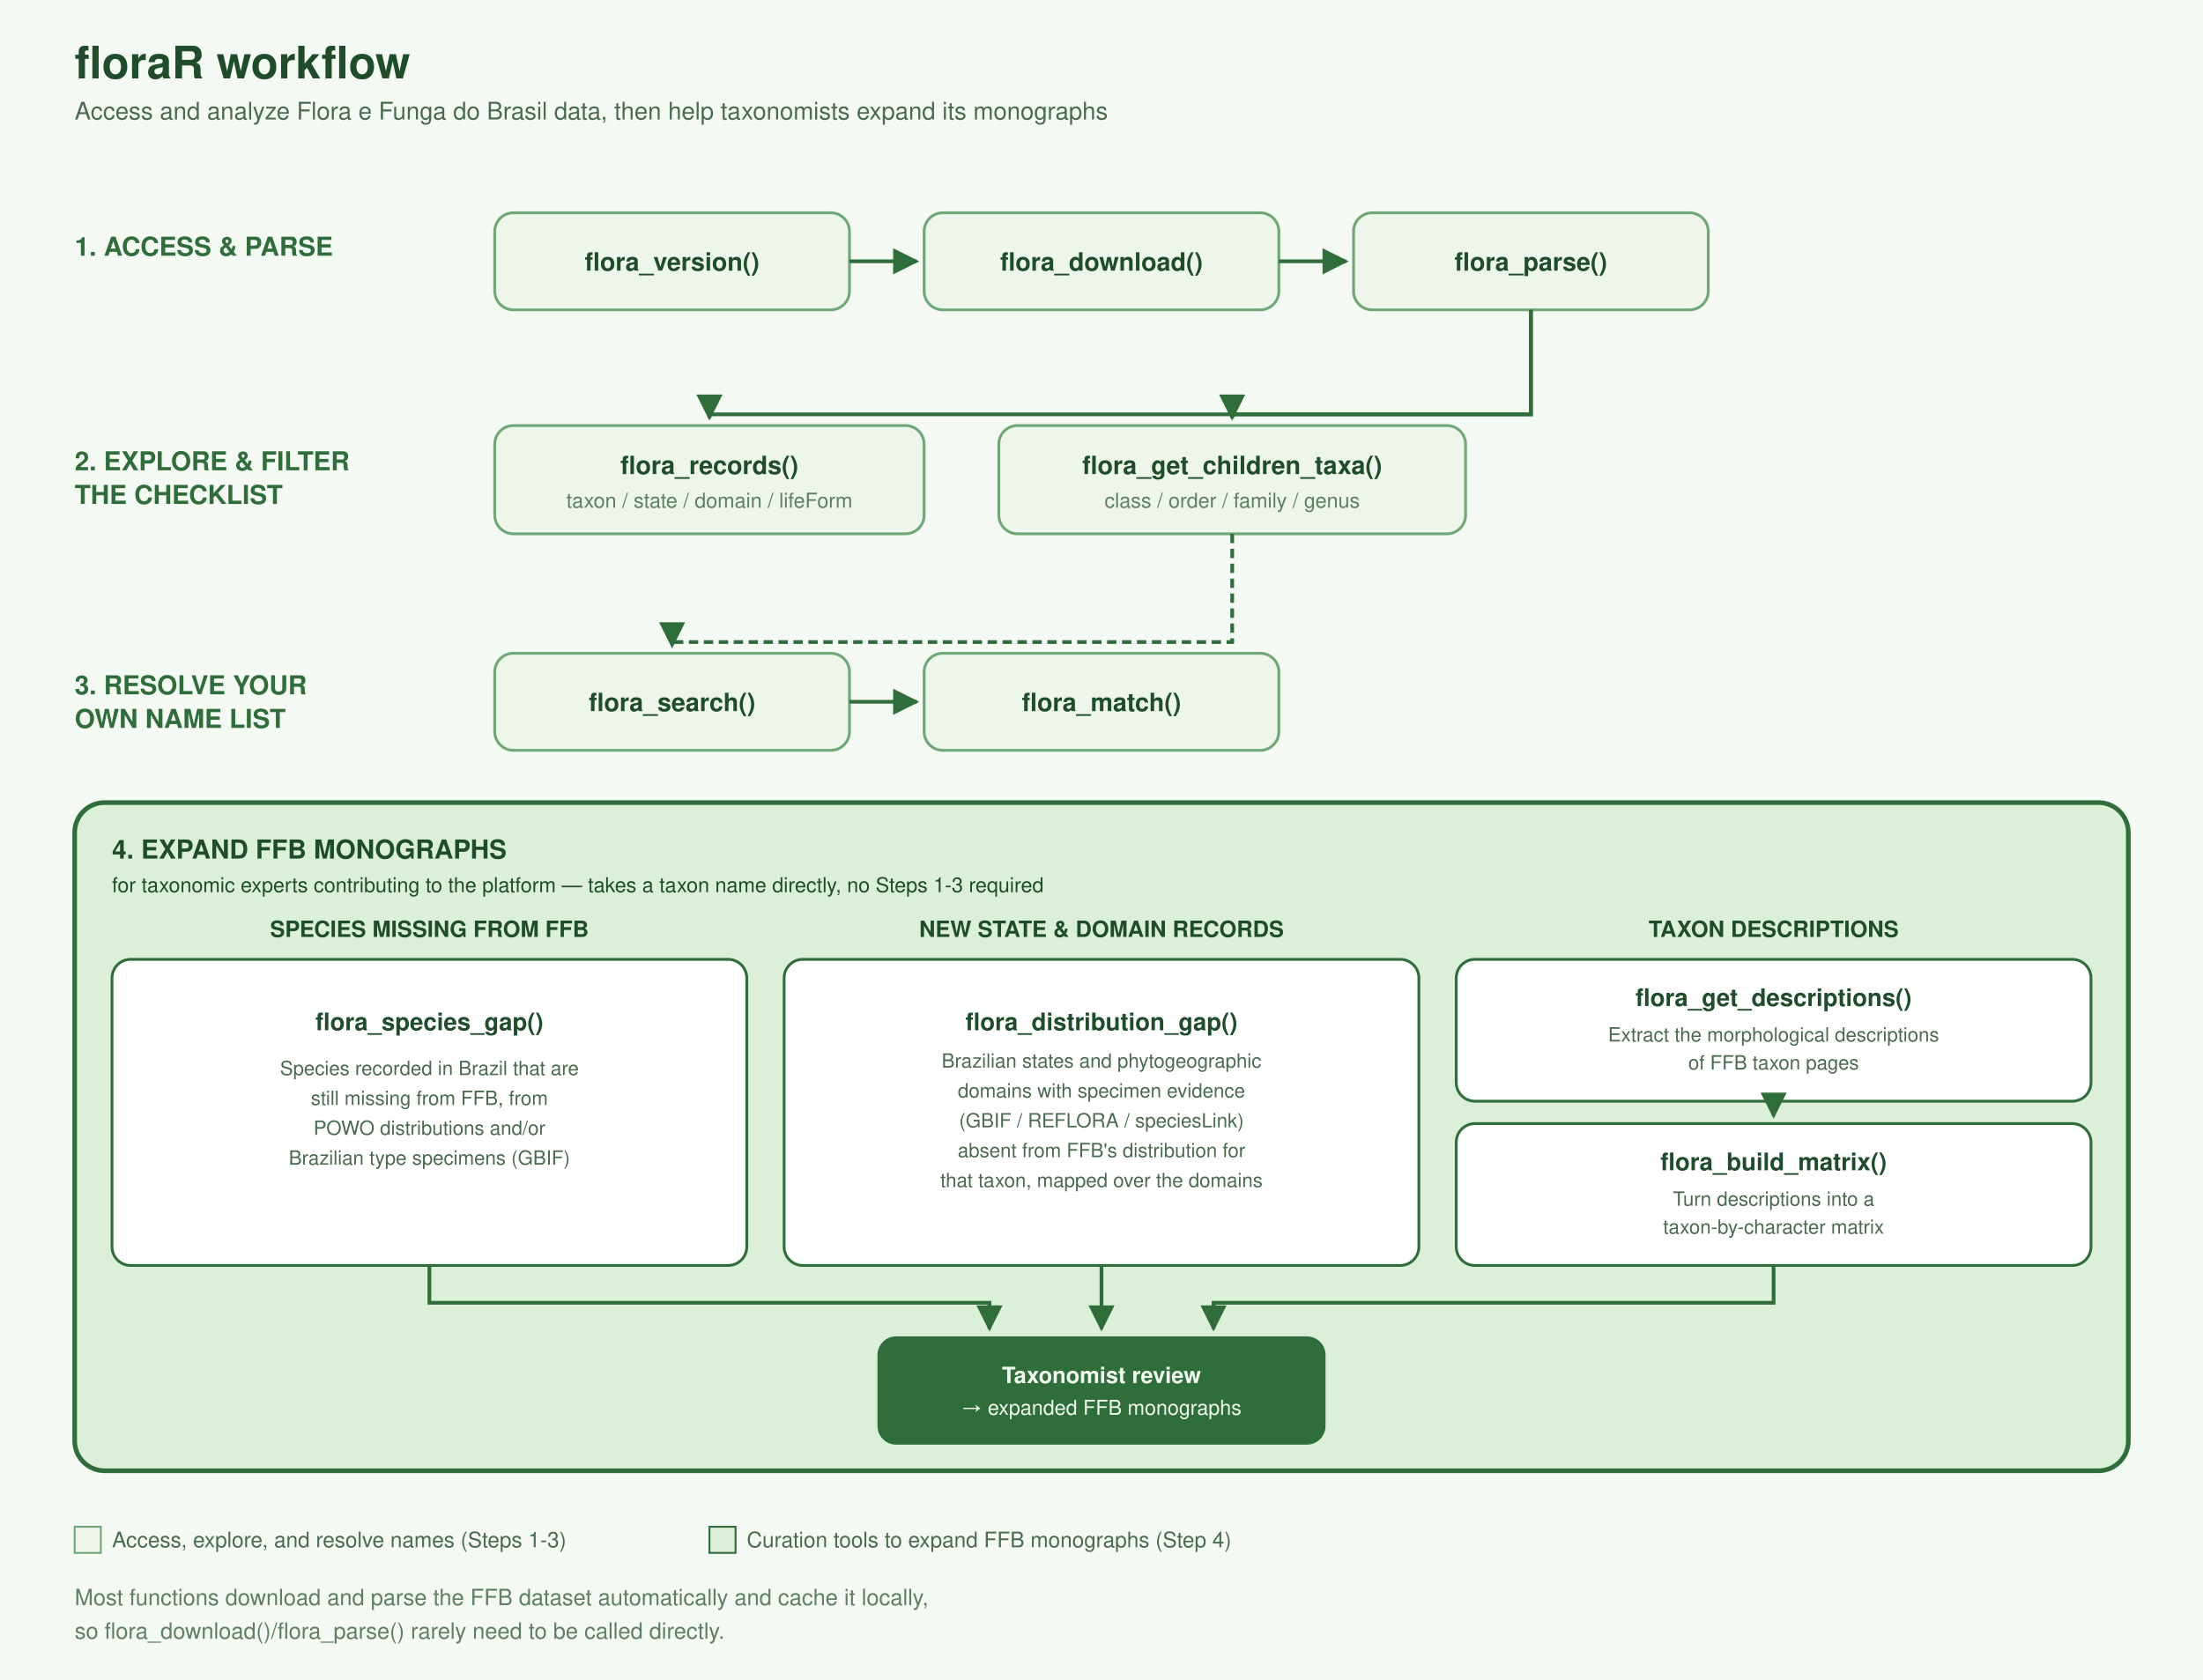
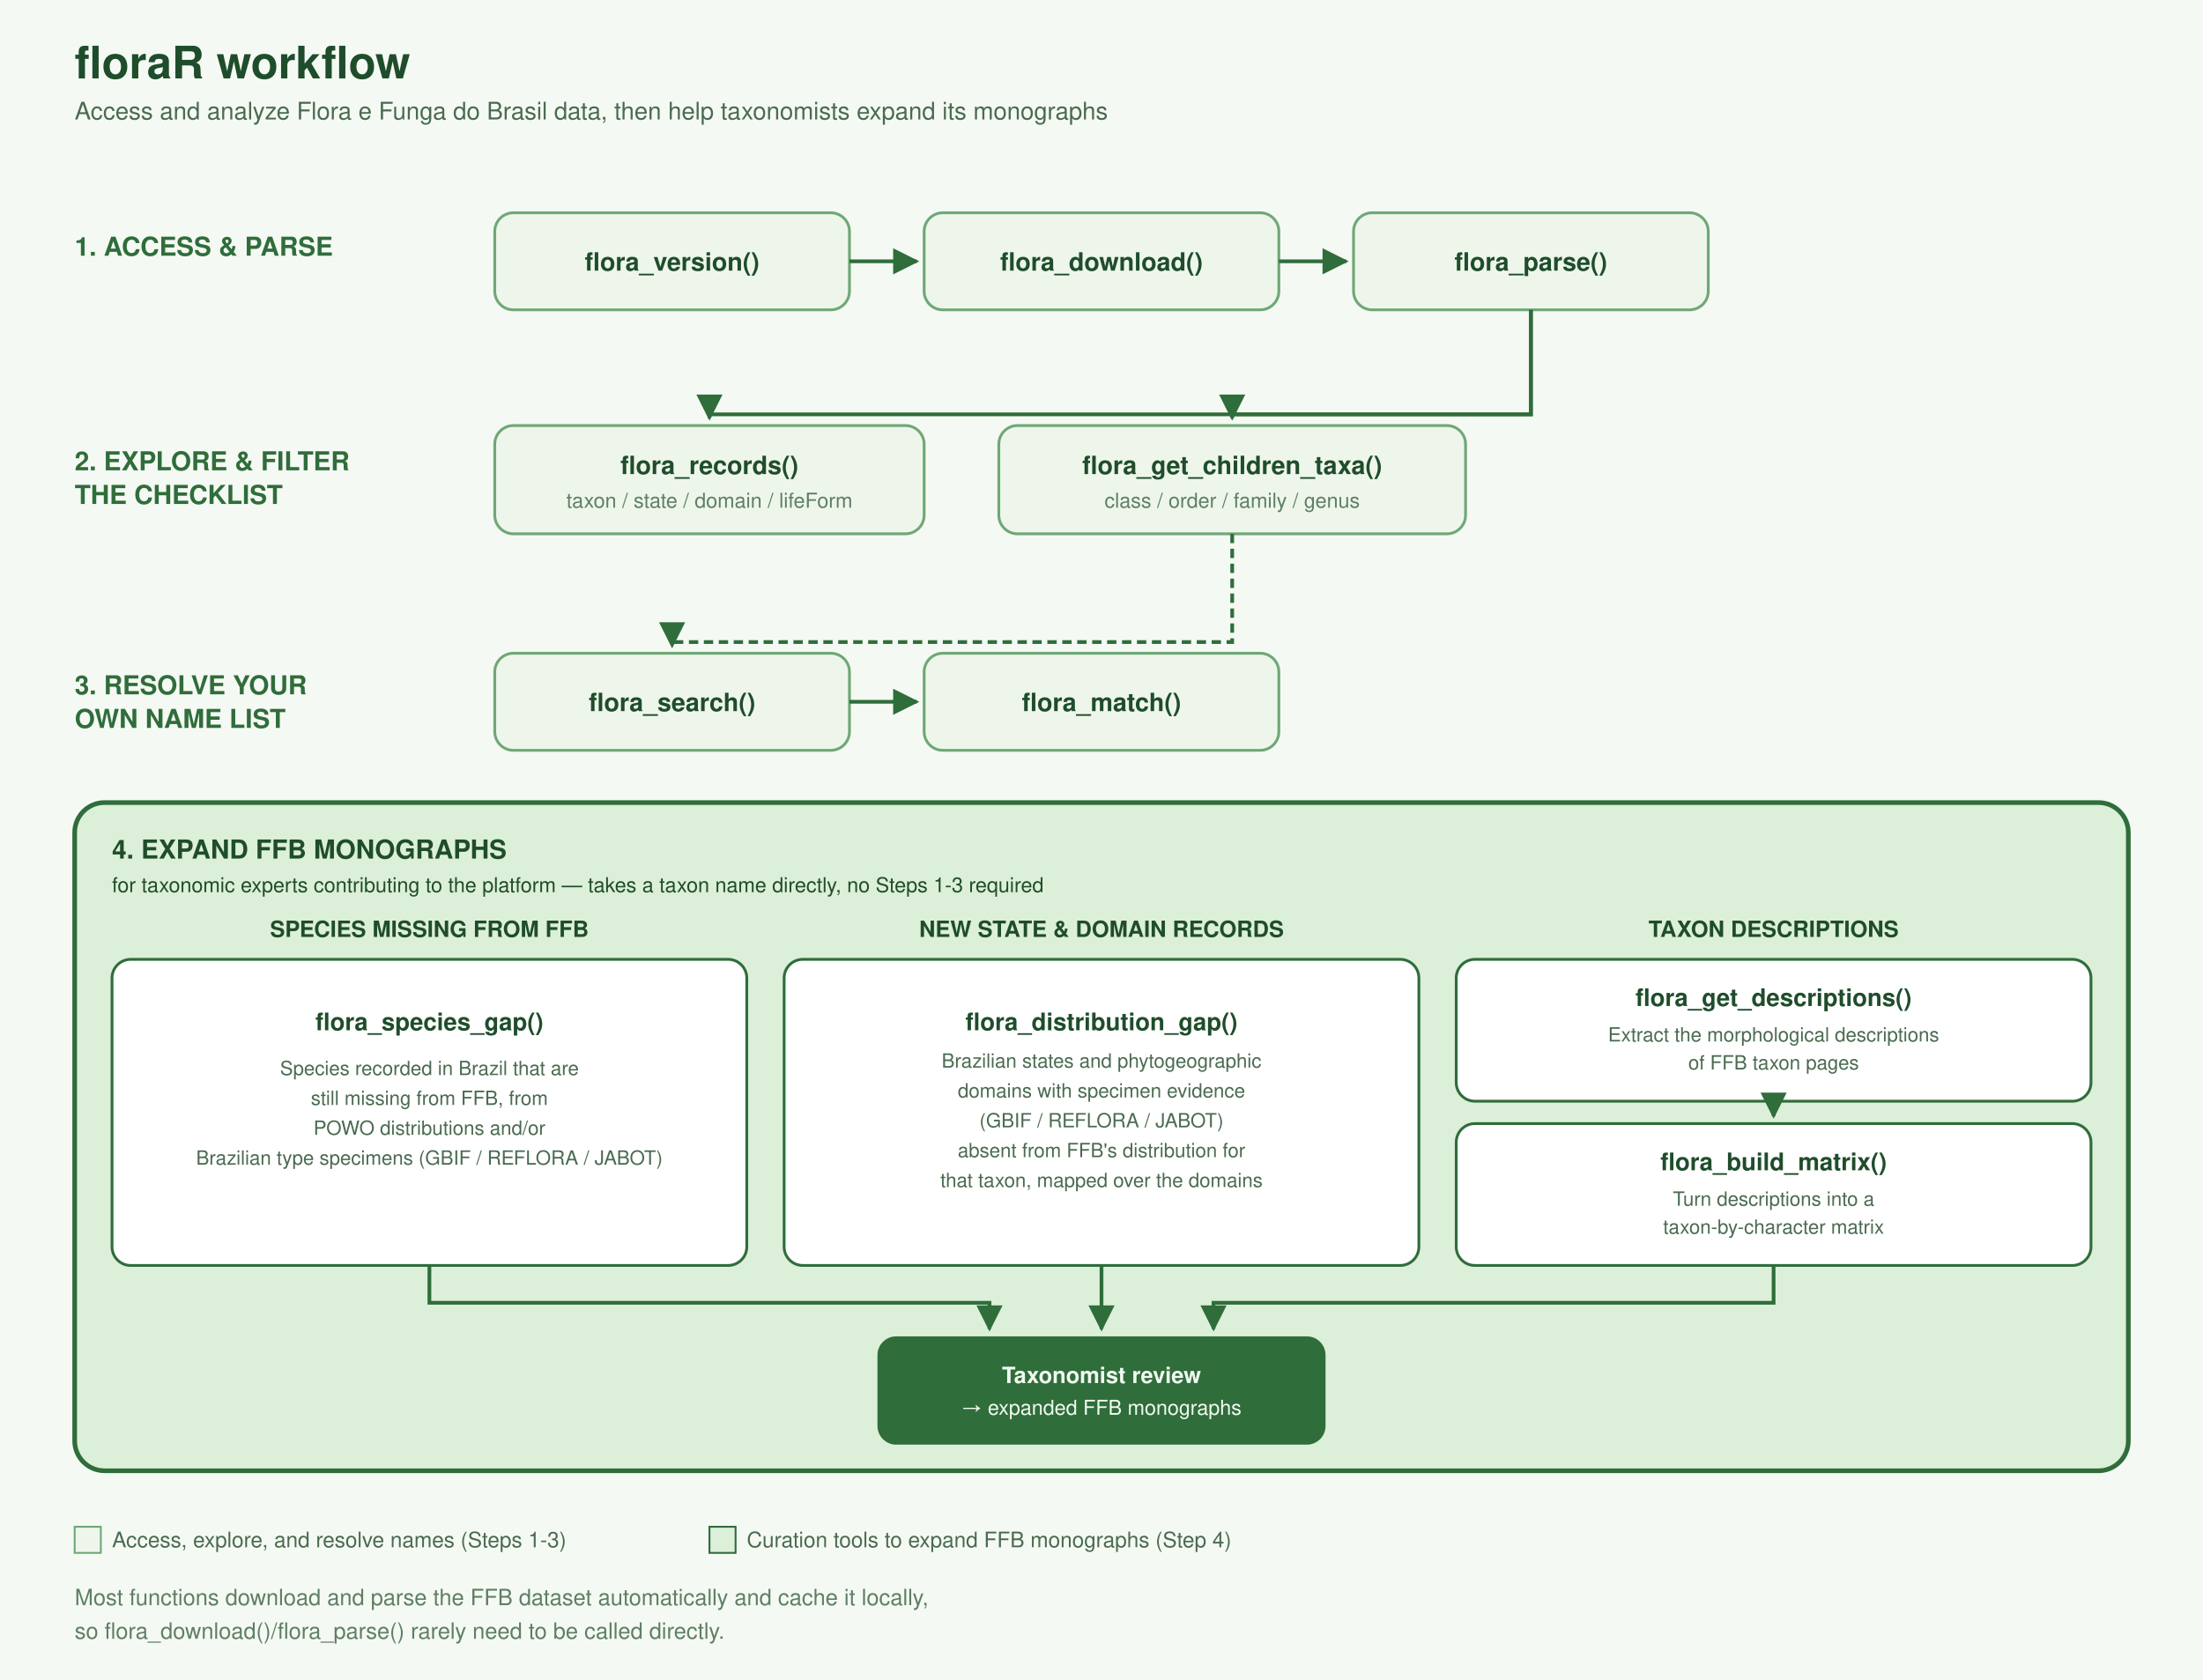
<svg xmlns="http://www.w3.org/2000/svg" viewBox="0 0 1180 900" font-family="Helvetica, Arial, sans-serif">
  <defs>
    <marker id="arrow" viewBox="0 0 10 10" refX="9" refY="5" markerWidth="7" markerHeight="7" orient="auto-start-reverse">
      <path d="M0,0 L10,5 L0,10 z" fill="#2F6D3B" />
    </marker>
  </defs>
  <rect x="0" y="0" width="1180" height="900" fill="#F5F9F3" />
  <text x="40" y="42" font-size="24" font-weight="700" fill="#1F4D2B">floraR workflow</text>
  <text x="40" y="64" font-size="13" fill="#4A6B50">Access and analyze Flora e Funga do Brasil data, then help taxonomists expand its monographs</text>
  <text x="40" y="137" font-size="14" font-weight="700" fill="#2F6D3B">1. ACCESS &amp; PARSE</text>
  <g font-size="13.5">
    <rect x="265" y="114" width="190" height="52" rx="10" fill="#EEF6EC" stroke="#6FA876" stroke-width="1.5" />
    <text x="360" y="145" text-anchor="middle" fill="#1F4D2B" font-weight="600">flora_version()</text>
    <rect x="495" y="114" width="190" height="52" rx="10" fill="#EEF6EC" stroke="#6FA876" stroke-width="1.5" />
    <text x="590" y="145" text-anchor="middle" fill="#1F4D2B" font-weight="600">flora_download()</text>
    <rect x="725" y="114" width="190" height="52" rx="10" fill="#EEF6EC" stroke="#6FA876" stroke-width="1.5" />
    <text x="820" y="145" text-anchor="middle" fill="#1F4D2B" font-weight="600">flora_parse()</text>
  </g>
  <line x1="455" y1="140" x2="491" y2="140" stroke="#2F6D3B" stroke-width="2" marker-end="url(#arrow)" />
  <line x1="685" y1="140" x2="721" y2="140" stroke="#2F6D3B" stroke-width="2" marker-end="url(#arrow)" />
  <path d="M820,166 L820,222 L380,222 L380,224" fill="none" stroke="#2F6D3B" stroke-width="2" marker-end="url(#arrow)" />
  <path d="M820,166 L820,222 L660,222 L660,224" fill="none" stroke="#2F6D3B" stroke-width="2" marker-end="url(#arrow)" />
  <text font-size="14" font-weight="700" fill="#2F6D3B">
    <tspan x="40" y="252">2. EXPLORE &amp; FILTER</tspan>
    <tspan x="40" y="270">THE CHECKLIST</tspan>
  </text>
  <g font-size="13.5">
    <rect x="265" y="228" width="230" height="58" rx="10" fill="#EEF6EC" stroke="#6FA876" stroke-width="1.5" />
    <text x="380" y="254" text-anchor="middle" fill="#1F4D2B" font-weight="600">flora_records()</text>
    <text x="380" y="272" text-anchor="middle" fill="#5E7F63" font-size="11">taxon / state / domain / lifeForm</text>
    <rect x="535" y="228" width="250" height="58" rx="10" fill="#EEF6EC" stroke="#6FA876" stroke-width="1.5" />
    <text x="660" y="254" text-anchor="middle" fill="#1F4D2B" font-weight="600">flora_get_children_taxa()</text>
    <text x="660" y="272" text-anchor="middle" fill="#5E7F63" font-size="11">class / order / family / genus</text>
  </g>
  <path d="M660,286 L660,344 L360,344 L360,346" fill="none" stroke="#2F6D3B" stroke-width="2" stroke-dasharray="5 3" marker-end="url(#arrow)" />
  <text font-size="14" font-weight="700" fill="#2F6D3B">
    <tspan x="40" y="372">3. RESOLVE YOUR</tspan>
    <tspan x="40" y="390">OWN NAME LIST</tspan>
  </text>
  <g font-size="13.5">
    <rect x="265" y="350" width="190" height="52" rx="10" fill="#EEF6EC" stroke="#6FA876" stroke-width="1.5" />
    <text x="360" y="381" text-anchor="middle" fill="#1F4D2B" font-weight="600">flora_search()</text>
    <rect x="495" y="350" width="190" height="52" rx="10" fill="#EEF6EC" stroke="#6FA876" stroke-width="1.5" />
    <text x="590" y="381" text-anchor="middle" fill="#1F4D2B" font-weight="600">flora_match()</text>
  </g>
  <line x1="455" y1="376" x2="491" y2="376" stroke="#2F6D3B" stroke-width="2" marker-end="url(#arrow)" />
  <rect x="40" y="430" width="1100" height="358" rx="16" fill="#DCEFD8" stroke="#2F6D3B" stroke-width="2.5" />
  <text x="60" y="460" font-size="14" font-weight="700" fill="#1F4D2B">4. EXPAND FFB MONOGRAPHS</text>
  <text x="60" y="478" font-size="11" fill="#1F4D2B">for taxonomic experts contributing to the platform — takes a taxon name directly, no Steps 1-3 required</text>
  <g font-size="12" font-weight="700" fill="#1F4D2B">
    <text x="230" y="502" text-anchor="middle">SPECIES MISSING FROM FFB</text>
    <text x="590" y="502" text-anchor="middle">NEW STATE &amp; DOMAIN RECORDS</text>
    <text x="950" y="502" text-anchor="middle">TAXON DESCRIPTIONS</text>
  </g>
  <g font-size="13">
    <rect x="60" y="514" width="340" height="164" rx="10" fill="#FFFFFF" stroke="#2F6D3B" stroke-width="1.5" />
    <text x="230" y="552" text-anchor="middle" fill="#1F4D2B" font-weight="600">flora_species_gap()</text>
    <text x="230" y="576" text-anchor="middle" fill="#4A6B50" font-size="10.5">Species recorded in Brazil that are</text>
    <text x="230" y="592" text-anchor="middle" fill="#4A6B50" font-size="10.5">still missing from FFB, from</text>
    <text x="230" y="608" text-anchor="middle" fill="#4A6B50" font-size="10.5">POWO distributions and/or</text>
-     <text x="230" y="624" text-anchor="middle" fill="#4A6B50" font-size="10.5">Brazilian type specimens (GBIF)</text>
+     <text x="230" y="624" text-anchor="middle" fill="#4A6B50" font-size="10.5">Brazilian type specimens (GBIF / REFLORA / JABOT)</text>
    <rect x="420" y="514" width="340" height="164" rx="10" fill="#FFFFFF" stroke="#2F6D3B" stroke-width="1.5" />
    <text x="590" y="552" text-anchor="middle" fill="#1F4D2B" font-weight="600">flora_distribution_gap()</text>
    <text x="590" y="572" text-anchor="middle" fill="#4A6B50" font-size="10.5">Brazilian states and phytogeographic</text>
    <text x="590" y="588" text-anchor="middle" fill="#4A6B50" font-size="10.5">domains with specimen evidence</text>
-     <text x="590" y="604" text-anchor="middle" fill="#4A6B50" font-size="10.5">(GBIF / REFLORA / speciesLink)</text>
+     <text x="590" y="604" text-anchor="middle" fill="#4A6B50" font-size="10.5">(GBIF / REFLORA / JABOT)</text>
    <text x="590" y="620" text-anchor="middle" fill="#4A6B50" font-size="10.5">absent from FFB's distribution for</text>
    <text x="590" y="636" text-anchor="middle" fill="#4A6B50" font-size="10.5">that taxon, mapped over the domains</text>
    <rect x="780" y="514" width="340" height="76" rx="10" fill="#FFFFFF" stroke="#2F6D3B" stroke-width="1.5" />
    <text x="950" y="539" text-anchor="middle" fill="#1F4D2B" font-weight="600">flora_get_descriptions()</text>
    <text x="950" y="558" text-anchor="middle" fill="#4A6B50" font-size="10.5">Extract the morphological descriptions</text>
    <text x="950" y="573" text-anchor="middle" fill="#4A6B50" font-size="10.5">of FFB taxon pages</text>
    <rect x="780" y="602" width="340" height="76" rx="10" fill="#FFFFFF" stroke="#2F6D3B" stroke-width="1.5" />
    <text x="950" y="627" text-anchor="middle" fill="#1F4D2B" font-weight="600">flora_build_matrix()</text>
    <text x="950" y="646" text-anchor="middle" fill="#4A6B50" font-size="10.5">Turn descriptions into a</text>
    <text x="950" y="661" text-anchor="middle" fill="#4A6B50" font-size="10.5">taxon-by-character matrix</text>
  </g>
  <line x1="950" y1="590" x2="950" y2="598" stroke="#2F6D3B" stroke-width="2" marker-end="url(#arrow)" />
  <rect x="470" y="716" width="240" height="58" rx="10" fill="#2F6D3B" />
  <text x="590" y="741" text-anchor="middle" fill="#F2FAF0" font-weight="700">Taxonomist review</text>
  <text x="590" y="758" text-anchor="middle" fill="#F2FAF0" font-size="11">→ expanded FFB monographs</text>
  <path d="M230,678 L230,698 L530,698 L530,712" fill="none" stroke="#2F6D3B" stroke-width="2" marker-end="url(#arrow)" />
  <line x1="590" y1="678" x2="590" y2="712" stroke="#2F6D3B" stroke-width="2" marker-end="url(#arrow)" />
  <path d="M950,678 L950,698 L650,698 L650,712" fill="none" stroke="#2F6D3B" stroke-width="2" marker-end="url(#arrow)" />
  <g font-size="11.5" fill="#4A6B50">
    <rect x="40" y="818" width="14" height="14" fill="#EEF6EC" stroke="#6FA876" />
    <text x="60" y="829">Access, explore, and resolve names (Steps 1-3)</text>
    <rect x="380" y="818" width="14" height="14" fill="#DCEFD8" stroke="#2F6D3B" />
    <text x="400" y="829">Curation tools to expand FFB monographs (Step 4)</text>
  </g>
  <text x="40" y="860" font-size="12" fill="#5E7F63">Most functions download and parse the FFB dataset automatically and cache it locally,</text>
  <text x="40" y="878" font-size="12" fill="#5E7F63">so flora_download()/flora_parse() rarely need to be called directly.</text>
</svg>
